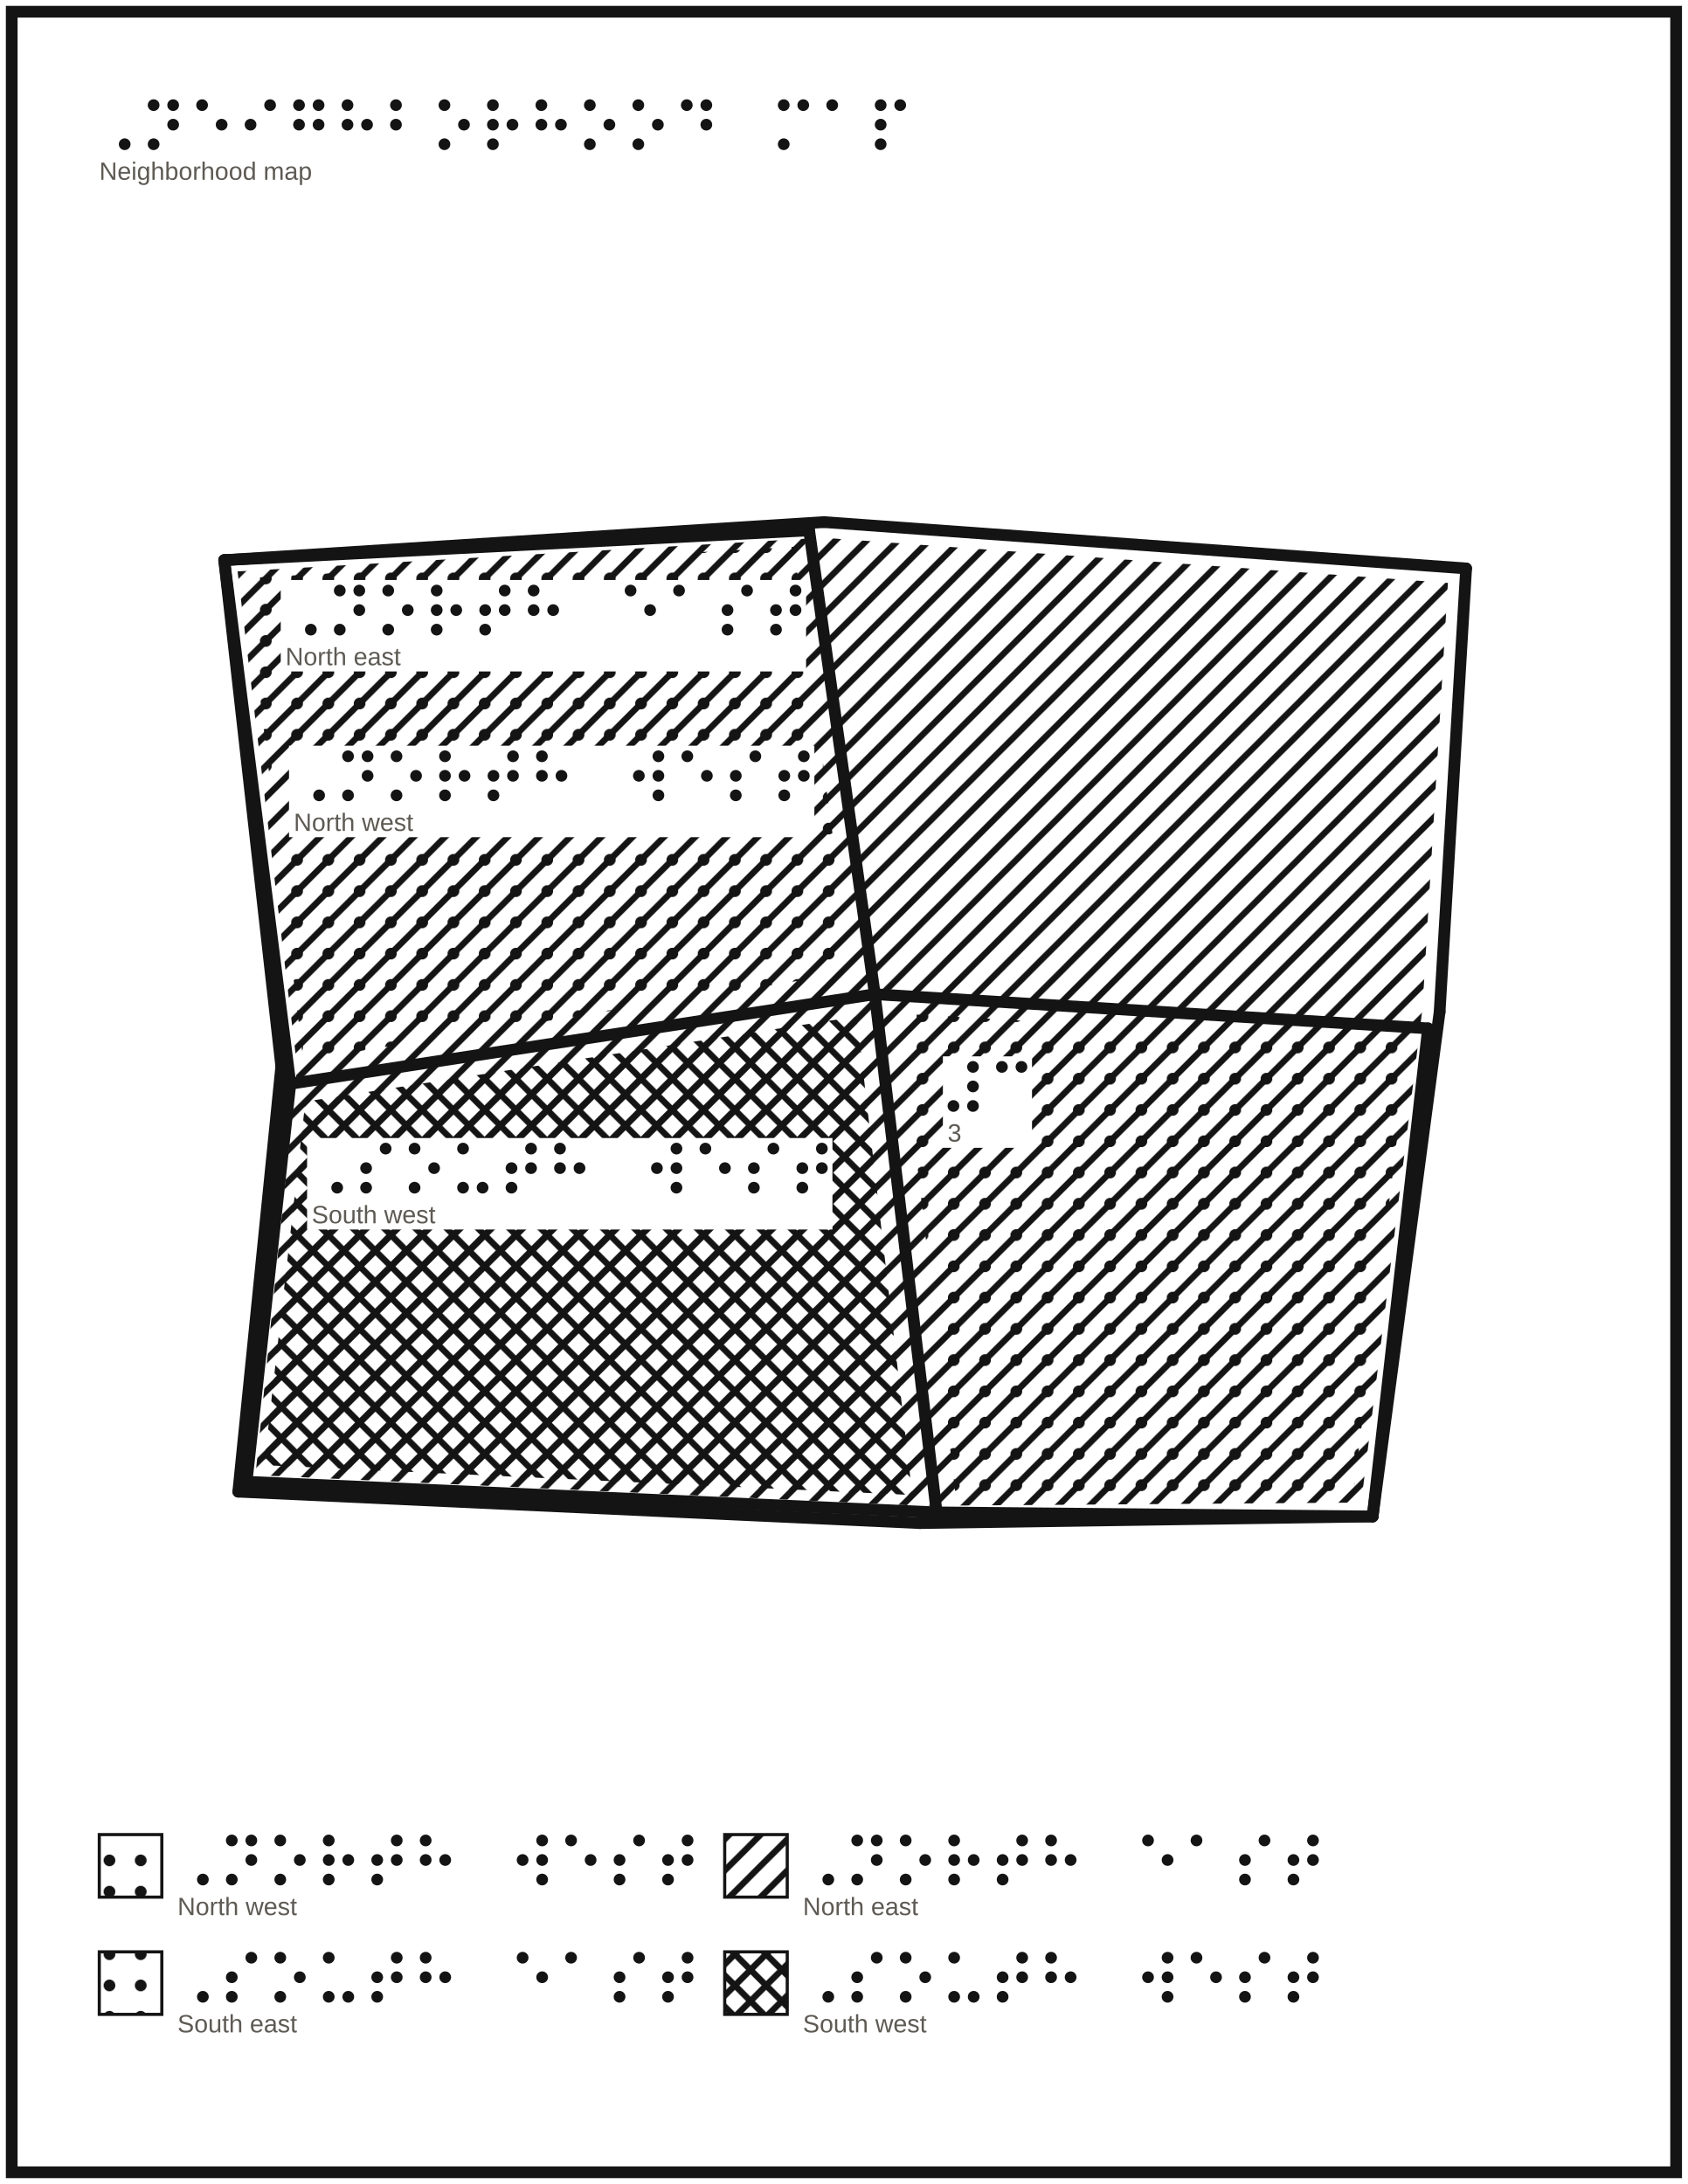
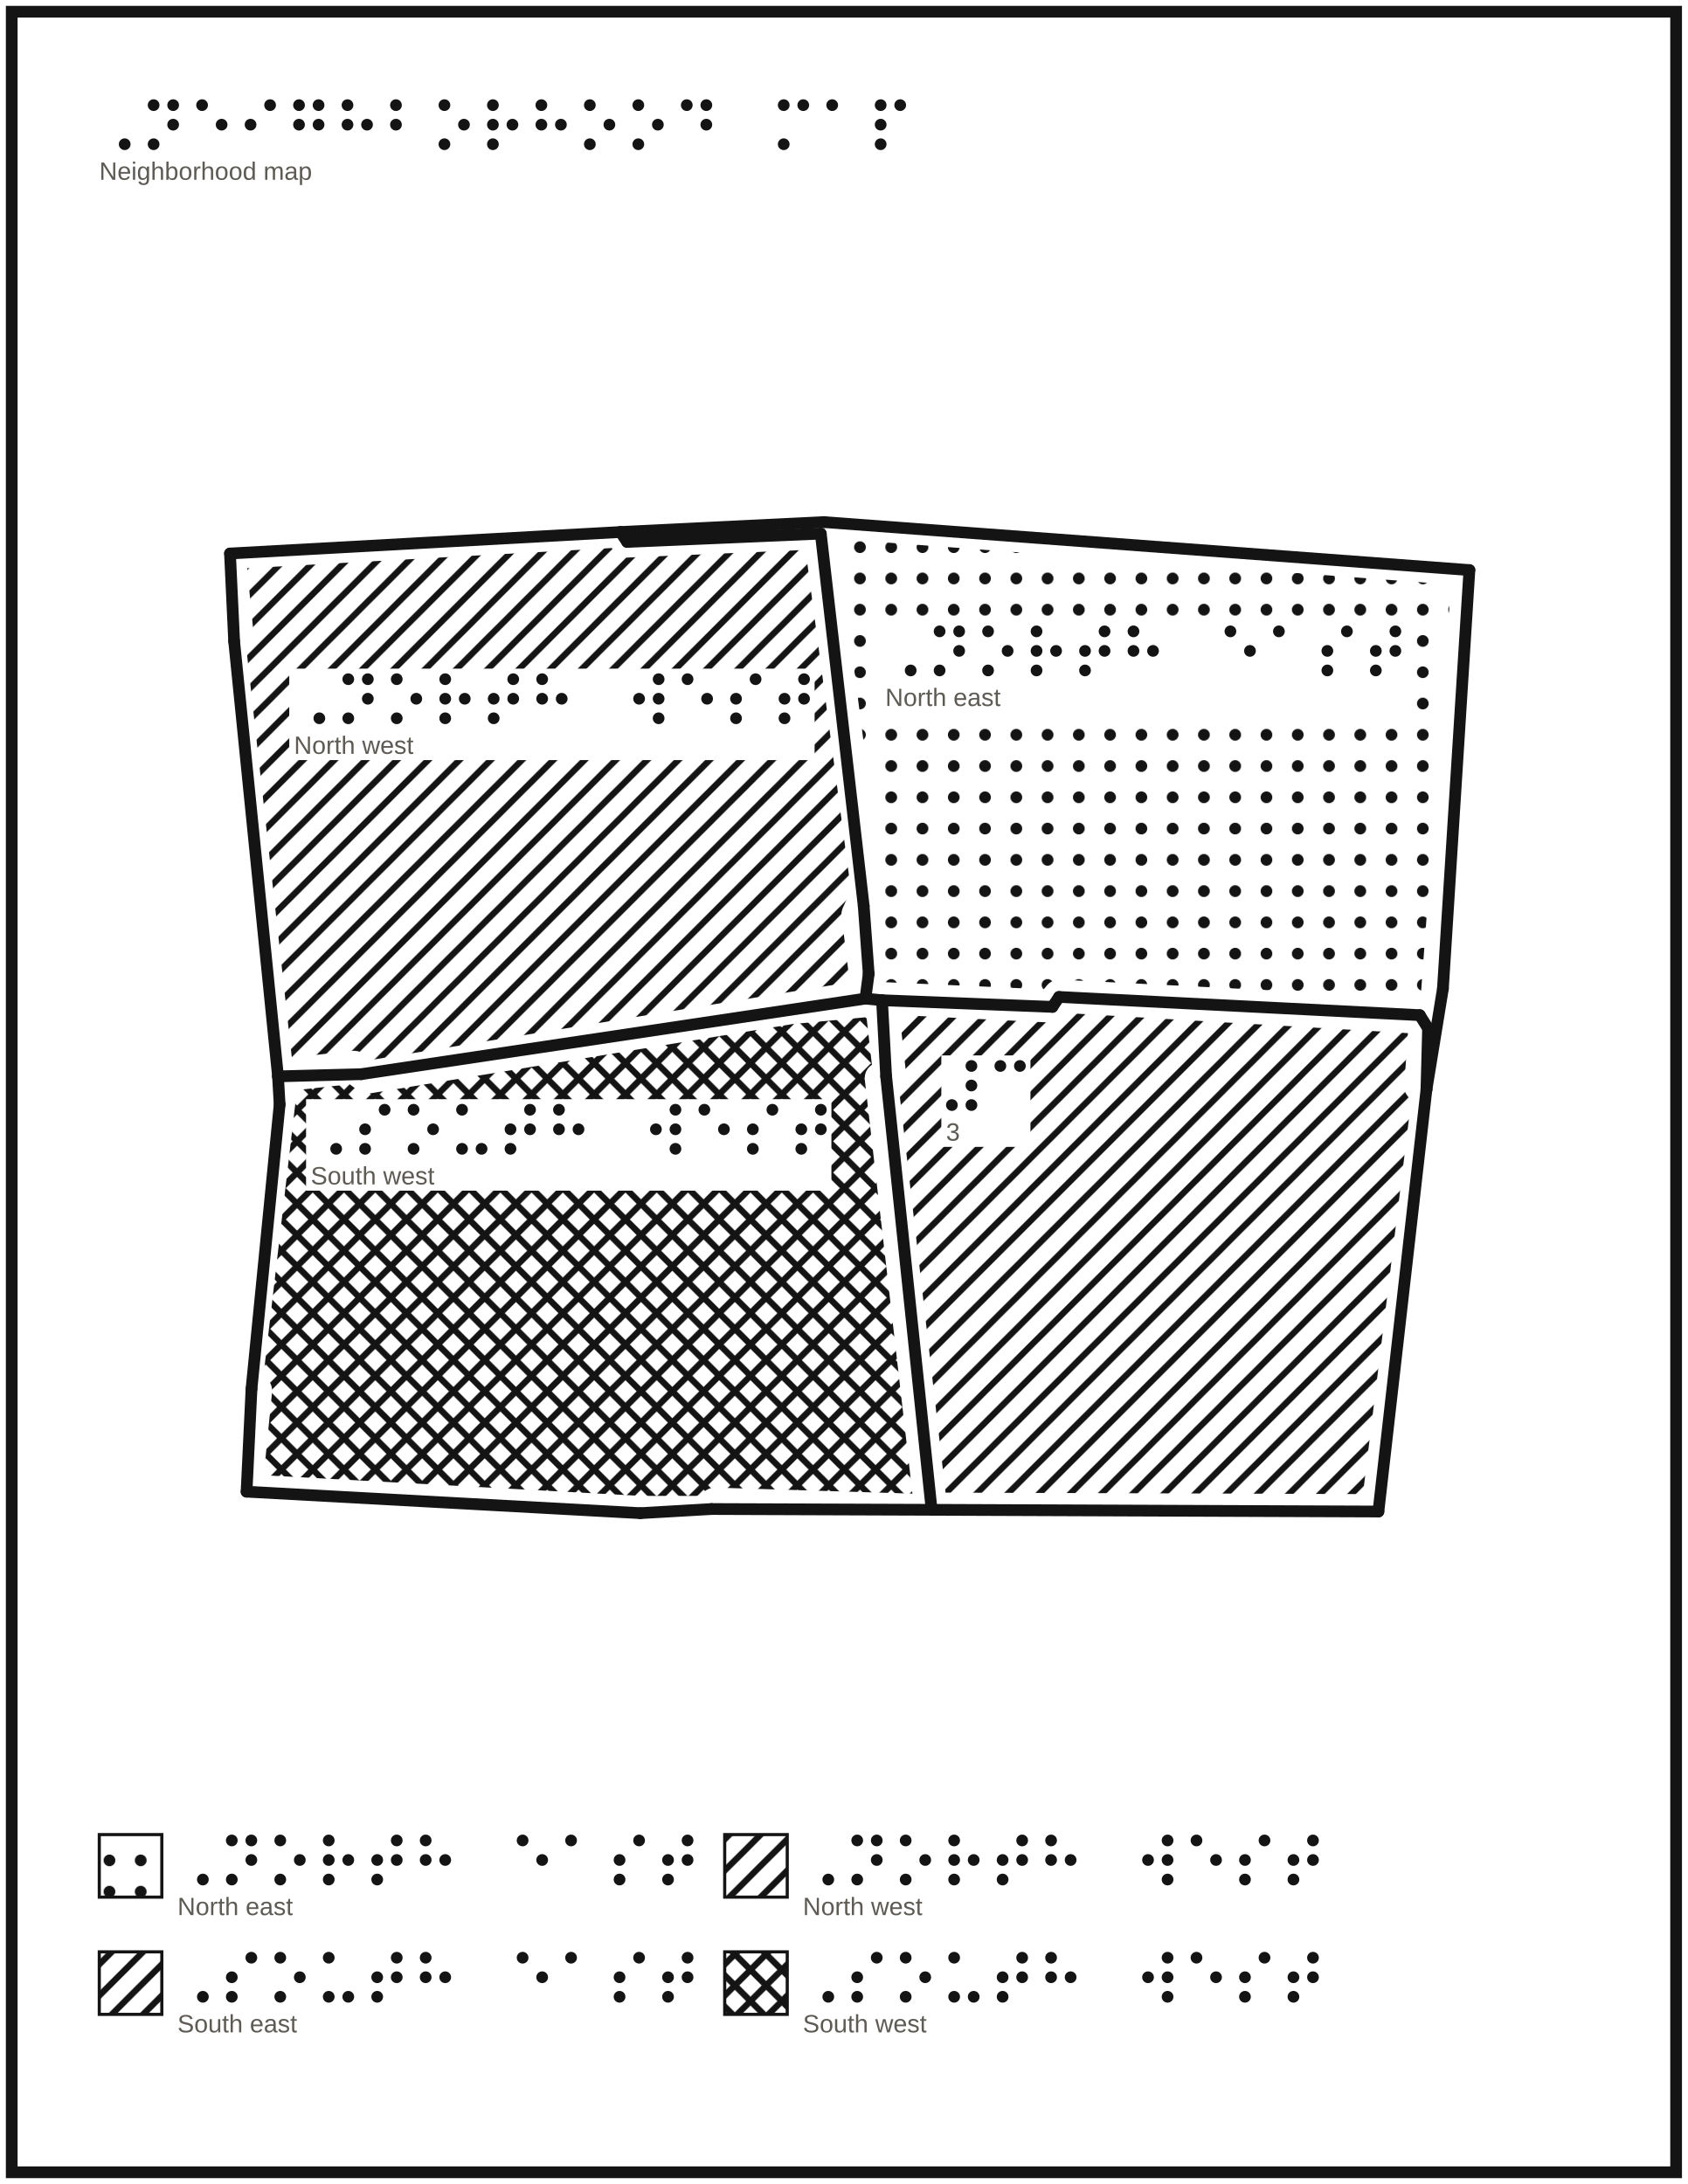
<svg xmlns="http://www.w3.org/2000/svg" aria-label="Tactile graphic: Neighborhood map" baseProfile="full" height="279.4mm" role="img" version="1.1" viewBox="0 0 215.9 279.4" width="215.9mm">
  <defs>
    <pattern height="4" id="dots" patternUnits="userSpaceOnUse" width="4">
      <circle cx="2" cy="2" fill="#141414" r="0.75" />
    </pattern>
    <pattern height="4" id="diagonal" patternUnits="userSpaceOnUse" width="4">
      <line stroke="#141414" stroke-width="0.8" x1="0" x2="4" y1="4" y2="0" />
      <line stroke="#141414" stroke-width="0.8" x1="-1" x2="1" y1="1" y2="-1" />
      <line stroke="#141414" stroke-width="0.8" x1="3" x2="5" y1="5" y2="3" />
    </pattern>
    <pattern height="4" id="crosshatch" patternUnits="userSpaceOnUse" width="4">
      <line stroke="#141414" stroke-width="0.8" x1="0" x2="4" y1="4" y2="0" />
      <line stroke="#141414" stroke-width="0.8" x1="-1" x2="1" y1="1" y2="-1" />
      <line stroke="#141414" stroke-width="0.8" x1="3" x2="5" y1="5" y2="3" />
      <line stroke="#141414" stroke-width="0.8" x1="0" x2="4" y1="0" y2="4" />
      <line stroke="#141414" stroke-width="0.8" x1="-1" x2="1" y1="3" y2="5" />
      <line stroke="#141414" stroke-width="0.8" x1="3" x2="5" y1="-1" y2="1" />
    </pattern>
    <pattern height="5" id="horizontal" patternUnits="userSpaceOnUse" width="5">
      <line stroke="#141414" stroke-width="0.8" x1="0" x2="5" y1="2.5" y2="2.5" />
    </pattern>
  </defs>
  <rect fill="#ffffff" height="279.4" width="215.9" x="0" y="0" />
  <rect fill="none" height="276.4" stroke="#141414" stroke-width="1.5" width="212.9" x="1.5" y="1.5" />
-   <polygon fill="url(#dots)" points="101.55,69.95 31.45,73.96 38.78,135.61 108.88,124.39 101.55,69.95" stroke="none" />
+   <polygon fill="url(#dots)" points="107.09,68.94 113.1,115.21 113.12,115.4 113.12,115.59 113.1,115.78 113.06,115.97 113.0,116.15 112.93,116.32 112.84,116.49 112.74,116.65 112.62,116.8 112.49,116.93 112.34,117.05 112.19,117.16 112.04,117.24 113.1,124.27 113.12,124.47 113.12,124.66 113.1,124.85 112.99,125.64 133.51,126.56 133.93,126.05 134.07,125.9 134.23,125.76 134.4,125.64 134.58,125.54 134.76,125.46 134.96,125.4 135.16,125.35 135.37,125.33 135.57,125.33 181.5,127.65 181.69,127.67 181.72,127.68 185.61,74.78 107.09,68.94" stroke="none" />
  <g id="r1">
-     <polygon fill="none" points="103.29,67.85 29.21,72.08 37.04,137.91 111.12,126.06" stroke="none" />
-   </g>
-   <polygon fill="url(#diagonal)" points="30.39,73.1 37.97,136.19 37.98,136.41 37.97,136.63 32.68,188.71 117.73,192.64 174.12,192.22 181.95,129.05 185.21,74.57 105.19,68.79 30.39,73.1" stroke="none" />
+     <polygon fill="none" points="79.38,68.06 80.22,69.12 104.99,68.27 111.12,115.47 109.85,116.11 111.12,124.57 110.7,127.54 134.41,128.6 135.47,127.33 181.4,129.65 182.67,131.56 181.82,138.97 182.88,139.18 187.75,72.93 105.2,66.79" stroke="none" />
+   </g>
+   <polygon fill="url(#diagonal)" points="31.55,83.3 37.33,135.29 45.08,134.44 45.27,134.43 45.46,134.44 45.65,134.46 45.83,134.5 46.01,134.56 46.18,134.63 46.35,134.73 46.5,134.83 47.51,135.59 108.69,125.66 107.65,117.19 107.64,117.01 107.64,116.82 107.66,116.64 107.7,116.46 107.75,116.28 107.82,116.11 108.85,113.89 103.04,70.35 80.31,71.33 80.1,71.33 79.9,71.3 79.7,71.26 79.51,71.2 79.32,71.12 79.14,71.01 78.98,70.9 78.82,70.76 78.68,70.61 78.27,70.11 31.61,72.69 32.47,81.41 32.48,81.6 32.47,81.79 32.45,81.98 32.4,82.16 32.34,82.34 32.26,82.51 32.17,82.68 32.06,82.83 31.94,82.98 31.81,83.11 31.66,83.23 31.55,83.3" stroke="none" />
  <g id="r2">
-     <polygon fill="none" points="28.15,71.23 35.98,136.43 30.48,190.61 117.69,194.64 175.89,194.21 183.94,129.23 187.32,72.72 105.2,66.79" stroke="none" />
-   </g>
-   <polygon fill="url(#dots)" points="115.08,129.67 122.22,191.16 173.07,191.36 180.21,133.43 115.08,129.67" stroke="none" />
+     <polygon fill="none" points="104.78,68.27 80.22,69.33 79.16,68.06 29.42,70.81 30.48,81.61 29.42,82.24 35.56,137.49 45.3,136.43 46.99,137.7 110.91,127.33 109.64,116.95 110.91,114.2" stroke="none" />
+   </g>
+   <polygon fill="url(#diagonal)" points="114.95,138.96 120.95,190.95 174.34,191.14 180.53,140.65 180.42,140.58 180.27,140.45 180.12,140.31 180.0,140.15 179.89,139.98 179.79,139.81 179.72,139.62 179.66,139.42 179.63,139.23 179.61,139.03 179.62,138.83 180.1,132.17 136.36,129.6 135.95,130.09 135.81,130.24 135.65,130.38 135.48,130.5 135.31,130.6 135.12,130.68 134.92,130.74 134.72,130.79 134.52,130.81 134.31,130.81 115.07,129.86 115.87,137.05 115.88,137.24 115.87,137.43 115.85,137.62 115.81,137.8 115.75,137.98 115.67,138.15 115.58,138.32 115.47,138.48 115.35,138.62 115.22,138.76 115.07,138.88 114.95,138.96" stroke="none" />
  <g id="r3">
-     <polygon fill="none" points="112.82,127.54 120.44,193.15 174.84,193.37 182.46,131.56" stroke="none" />
-   </g>
-   <polygon fill="url(#crosshatch)" points="109.59,130.04 39.06,140.92 33.77,187.44 116.7,191.26 109.59,130.04" stroke="none" />
+     <polygon fill="none" points="112.82,127.75 113.88,137.27 112.82,137.91 119.17,192.94 176.11,193.15 182.67,139.6 181.61,138.97 182.24,130.29 135.47,127.54 134.41,128.81" stroke="none" />
+   </g>
+   <polygon fill="url(#crosshatch)" points="110.84,130.13 101.43,131.0 47.31,139.88 47.11,139.91 46.91,139.91 46.71,139.89 46.51,139.85 46.32,139.79 46.13,139.72 45.96,139.62 45.79,139.51 44.73,138.71 37.67,139.48 37.77,140.96 37.77,141.13 37.76,141.31 33.69,176.11 33.7,176.12 33.87,176.22 34.04,176.33 34.19,176.46 34.33,176.61 34.45,176.77 34.56,176.94 34.65,177.12 34.72,177.31 34.77,177.51 34.8,177.71 34.81,177.91 34.8,178.11 33.74,188.73 81.96,191.37 89.55,191.37 90.03,190.9 90.18,190.76 90.34,190.64 90.52,190.54 90.7,190.45 90.9,190.39 91.09,190.34 91.3,190.32 91.5,190.31 116.71,191.08 110.62,138.14 110.61,137.95 110.62,137.76 110.64,137.57 110.68,137.39 110.74,137.21 110.81,137.03 110.9,136.87 111.01,136.71 111.13,136.56 111.27,136.43 111.41,136.31 111.53,136.23 110.84,130.13" stroke="none" />
  <g id="r4">
-     <polygon fill="none" points="111.34,127.75 37.25,139.18 31.54,189.34 118.96,193.37" stroke="none" />
+     <polygon fill="none" points="112.61,127.96 101.18,129.02 46.99,137.91 45.3,136.64 35.56,137.7 35.77,141.08 31.54,177.28 32.81,177.91 31.54,190.61 81.91,193.37 90.38,193.37 91.44,192.31 118.96,193.15 112.61,137.91 113.66,137.27" stroke="none" />
  </g>
  <g fill="none" id="boundaries" stroke="#141414" stroke-linecap="round" stroke-linejoin="round" stroke-width="1.5">
-     <line x1="28.68" x2="35.98" y1="71.66" y2="136.43" />
-     <line x1="35.98" x2="30.48" y1="136.43" y2="190.83" />
-     <line x1="30.48" x2="117.69" y1="190.83" y2="194.85" />
-     <line x1="117.69" x2="175.58" y1="194.85" y2="194.0" />
-     <line x1="175.58" x2="184.15" y1="194.0" y2="129.44" />
-     <line x1="184.15" x2="187.54" y1="129.44" y2="72.72" />
-     <line x1="187.54" x2="105.41" y1="72.72" y2="66.79" />
-     <line x1="105.41" x2="28.68" y1="66.79" y2="71.66" />
-     <line x1="103.5" x2="28.68" y1="67.85" y2="71.66" />
-     <line x1="28.68" x2="37.14" y1="71.66" y2="138.65" />
-     <line x1="37.14" x2="111.9" y1="138.65" y2="127.19" />
-     <line x1="111.9" x2="103.5" y1="127.19" y2="67.85" />
-     <line x1="111.9" x2="182.67" y1="127.19" y2="131.56" />
-     <line x1="182.67" x2="175.58" y1="131.56" y2="194.0" />
-     <line x1="175.58" x2="119.81" y1="194.0" y2="193.48" />
-     <line x1="119.81" x2="111.9" y1="193.48" y2="127.19" />
-     <line x1="37.14" x2="31.54" y1="138.65" y2="189.56" />
-     <line x1="31.54" x2="119.81" y1="189.56" y2="193.48" />
+     <line x1="110.7" x2="111.12" y1="127.75" y2="124.57" />
+     <line x1="111.12" x2="110.48" y1="124.57" y2="115.89" />
+     <line x1="110.48" x2="104.99" y1="115.89" y2="68.27" />
+     <line x1="104.99" x2="80.22" y1="68.27" y2="69.33" />
+     <line x1="80.22" x2="79.38" y1="69.33" y2="68.06" />
+     <line x1="110.7" x2="112.82" y1="127.75" y2="127.96" />
+     <line x1="110.7" x2="46.21" y1="127.75" y2="137.42" />
+     <line x1="46.21" x2="35.56" y1="137.42" y2="137.7" />
+     <line x1="35.56" x2="35.77" y1="137.7" y2="141.3" />
+     <line x1="35.77" x2="32.17" y1="141.3" y2="177.7" />
+     <line x1="32.17" x2="31.54" y1="177.7" y2="190.83" />
+     <line x1="31.54" x2="81.91" y1="190.83" y2="193.58" />
+     <line x1="81.91" x2="91.02" y1="193.58" y2="193.05" />
+     <line x1="91.02" x2="119.17" y1="193.05" y2="193.15" />
+     <line x1="35.56" x2="29.95" y1="137.7" y2="82.03" />
+     <line x1="29.95" x2="29.42" y1="82.03" y2="70.81" />
+     <line x1="29.42" x2="79.38" y1="70.81" y2="68.06" />
+     <line x1="182.46" x2="182.67" y1="139.43" y2="131.56" />
+     <line x1="182.67" x2="181.61" y1="131.56" y2="129.87" />
+     <line x1="181.61" x2="135.47" y1="129.87" y2="127.54" />
+     <line x1="135.47" x2="134.62" y1="127.54" y2="128.81" />
+     <line x1="134.62" x2="112.82" y1="128.81" y2="127.96" />
+     <line x1="182.46" x2="184.57" y1="139.43" y2="126.48" />
+     <line x1="184.57" x2="187.96" y1="126.48" y2="72.93" />
+     <line x1="187.96" x2="105.41" y1="72.93" y2="66.79" />
+     <line x1="105.41" x2="79.38" y1="66.79" y2="68.06" />
+     <line x1="182.46" x2="176.32" y1="139.43" y2="193.37" />
+     <line x1="176.32" x2="119.17" y1="193.37" y2="193.15" />
+     <line x1="112.82" x2="113.35" y1="127.96" y2="137.7" />
+     <line x1="113.35" x2="119.17" y1="137.7" y2="193.15" />
  </g>
  <circle cx="15.95" cy="18.45" fill="#141414" r="0.75" />
  <circle cx="19.65" cy="13.45" fill="#141414" r="0.75" />
  <circle cx="19.65" cy="18.45" fill="#141414" r="0.75" />
  <circle cx="22.15" cy="13.45" fill="#141414" r="0.75" />
  <circle cx="22.15" cy="15.95" fill="#141414" r="0.75" />
  <circle cx="25.85" cy="13.45" fill="#141414" r="0.75" />
  <circle cx="28.35" cy="15.95" fill="#141414" r="0.75" />
  <circle cx="32.05" cy="15.95" fill="#141414" r="0.75" />
  <circle cx="34.55" cy="13.45" fill="#141414" r="0.75" />
  <circle cx="38.25" cy="13.45" fill="#141414" r="0.75" />
  <circle cx="38.25" cy="15.95" fill="#141414" r="0.75" />
  <circle cx="40.75" cy="13.45" fill="#141414" r="0.75" />
  <circle cx="40.75" cy="15.95" fill="#141414" r="0.75" />
  <circle cx="44.45" cy="13.45" fill="#141414" r="0.75" />
  <circle cx="44.45" cy="15.95" fill="#141414" r="0.75" />
  <circle cx="46.95" cy="15.95" fill="#141414" r="0.75" />
  <circle cx="50.65" cy="13.45" fill="#141414" r="0.75" />
  <circle cx="50.65" cy="15.95" fill="#141414" r="0.75" />
  <circle cx="56.85" cy="13.45" fill="#141414" r="0.75" />
  <circle cx="56.85" cy="18.45" fill="#141414" r="0.75" />
  <circle cx="59.35" cy="15.95" fill="#141414" r="0.75" />
  <circle cx="63.05" cy="13.45" fill="#141414" r="0.75" />
  <circle cx="63.05" cy="15.95" fill="#141414" r="0.75" />
  <circle cx="63.05" cy="18.45" fill="#141414" r="0.75" />
  <circle cx="65.55" cy="15.95" fill="#141414" r="0.75" />
  <circle cx="69.25" cy="13.45" fill="#141414" r="0.75" />
  <circle cx="69.25" cy="15.95" fill="#141414" r="0.75" />
  <circle cx="71.75" cy="15.95" fill="#141414" r="0.75" />
  <circle cx="75.45" cy="13.45" fill="#141414" r="0.75" />
  <circle cx="75.45" cy="18.45" fill="#141414" r="0.75" />
  <circle cx="77.95" cy="15.95" fill="#141414" r="0.75" />
  <circle cx="81.65" cy="13.45" fill="#141414" r="0.75" />
  <circle cx="81.65" cy="18.45" fill="#141414" r="0.75" />
  <circle cx="84.15" cy="15.95" fill="#141414" r="0.75" />
  <circle cx="87.85" cy="13.45" fill="#141414" r="0.75" />
  <circle cx="90.35" cy="13.45" fill="#141414" r="0.75" />
  <circle cx="90.35" cy="15.95" fill="#141414" r="0.75" />
  <circle cx="100.25" cy="13.45" fill="#141414" r="0.75" />
  <circle cx="100.25" cy="18.45" fill="#141414" r="0.75" />
  <circle cx="102.75" cy="13.45" fill="#141414" r="0.75" />
  <circle cx="106.45" cy="13.45" fill="#141414" r="0.75" />
  <circle cx="112.65" cy="13.45" fill="#141414" r="0.75" />
  <circle cx="112.65" cy="15.95" fill="#141414" r="0.75" />
  <circle cx="112.65" cy="18.45" fill="#141414" r="0.75" />
  <circle cx="115.15" cy="13.45" fill="#141414" r="0.75" />
  <text class="print-label" fill="#5e5a54" font-family="Arial, sans-serif" font-size="3.2px" x="12.7" y="23.0">Neighborhood map</text>
-   <rect fill="#ffffff" height="11.7" width="67.2" x="36.97" y="95.4" />
-   <circle cx="40.82" cy="101.75" fill="#141414" r="0.75" />
-   <circle cx="44.52" cy="96.75" fill="#141414" r="0.75" />
-   <circle cx="44.52" cy="101.75" fill="#141414" r="0.75" />
-   <circle cx="47.02" cy="96.75" fill="#141414" r="0.75" />
-   <circle cx="47.02" cy="99.25" fill="#141414" r="0.75" />
-   <circle cx="50.72" cy="96.75" fill="#141414" r="0.75" />
-   <circle cx="50.72" cy="101.75" fill="#141414" r="0.75" />
-   <circle cx="53.22" cy="99.25" fill="#141414" r="0.75" />
-   <circle cx="56.92" cy="96.75" fill="#141414" r="0.75" />
-   <circle cx="56.92" cy="99.25" fill="#141414" r="0.75" />
-   <circle cx="56.92" cy="101.75" fill="#141414" r="0.75" />
-   <circle cx="59.42" cy="99.25" fill="#141414" r="0.75" />
-   <circle cx="63.12" cy="99.25" fill="#141414" r="0.75" />
-   <circle cx="63.12" cy="101.75" fill="#141414" r="0.75" />
-   <circle cx="65.62" cy="96.75" fill="#141414" r="0.75" />
-   <circle cx="65.62" cy="99.25" fill="#141414" r="0.75" />
-   <circle cx="69.32" cy="96.75" fill="#141414" r="0.75" />
-   <circle cx="69.32" cy="99.25" fill="#141414" r="0.75" />
-   <circle cx="71.82" cy="99.25" fill="#141414" r="0.75" />
-   <circle cx="81.72" cy="99.25" fill="#141414" r="0.75" />
-   <circle cx="84.22" cy="96.75" fill="#141414" r="0.75" />
-   <circle cx="84.22" cy="99.25" fill="#141414" r="0.75" />
-   <circle cx="84.22" cy="101.75" fill="#141414" r="0.75" />
-   <circle cx="87.92" cy="96.75" fill="#141414" r="0.75" />
-   <circle cx="90.42" cy="99.25" fill="#141414" r="0.75" />
-   <circle cx="94.12" cy="99.25" fill="#141414" r="0.75" />
-   <circle cx="94.12" cy="101.75" fill="#141414" r="0.75" />
-   <circle cx="96.62" cy="96.75" fill="#141414" r="0.75" />
-   <circle cx="100.32" cy="99.25" fill="#141414" r="0.75" />
-   <circle cx="100.32" cy="101.75" fill="#141414" r="0.75" />
-   <circle cx="102.82" cy="96.75" fill="#141414" r="0.75" />
-   <circle cx="102.82" cy="99.25" fill="#141414" r="0.75" />
-   <text class="print-label" fill="#5e5a54" font-family="Arial, sans-serif" font-size="3.2px" x="37.57" y="106.3">North west</text>
-   <rect fill="#ffffff" height="11.7" width="67.2" x="35.91" y="74.2" />
-   <circle cx="39.76" cy="80.55" fill="#141414" r="0.75" />
-   <circle cx="43.46" cy="75.55" fill="#141414" r="0.75" />
-   <circle cx="43.46" cy="80.55" fill="#141414" r="0.75" />
-   <circle cx="45.96" cy="75.55" fill="#141414" r="0.75" />
-   <circle cx="45.96" cy="78.05" fill="#141414" r="0.75" />
-   <circle cx="49.66" cy="75.55" fill="#141414" r="0.75" />
-   <circle cx="49.66" cy="80.55" fill="#141414" r="0.75" />
-   <circle cx="52.16" cy="78.05" fill="#141414" r="0.75" />
-   <circle cx="55.86" cy="75.55" fill="#141414" r="0.75" />
-   <circle cx="55.86" cy="78.05" fill="#141414" r="0.75" />
-   <circle cx="55.86" cy="80.55" fill="#141414" r="0.75" />
-   <circle cx="58.36" cy="78.05" fill="#141414" r="0.75" />
-   <circle cx="62.06" cy="78.05" fill="#141414" r="0.75" />
-   <circle cx="62.06" cy="80.55" fill="#141414" r="0.75" />
-   <circle cx="64.56" cy="75.55" fill="#141414" r="0.75" />
-   <circle cx="64.56" cy="78.05" fill="#141414" r="0.75" />
-   <circle cx="68.26" cy="75.55" fill="#141414" r="0.75" />
-   <circle cx="68.26" cy="78.05" fill="#141414" r="0.75" />
-   <circle cx="70.76" cy="78.05" fill="#141414" r="0.75" />
-   <circle cx="80.66" cy="75.55" fill="#141414" r="0.75" />
-   <circle cx="83.16" cy="78.05" fill="#141414" r="0.75" />
-   <circle cx="86.86" cy="75.55" fill="#141414" r="0.75" />
-   <circle cx="93.06" cy="78.05" fill="#141414" r="0.75" />
-   <circle cx="93.06" cy="80.55" fill="#141414" r="0.75" />
-   <circle cx="95.56" cy="75.55" fill="#141414" r="0.75" />
-   <circle cx="99.26" cy="78.05" fill="#141414" r="0.75" />
-   <circle cx="99.26" cy="80.55" fill="#141414" r="0.75" />
-   <circle cx="101.76" cy="75.55" fill="#141414" r="0.75" />
-   <circle cx="101.76" cy="78.05" fill="#141414" r="0.75" />
-   <text class="print-label" fill="#5e5a54" font-family="Arial, sans-serif" font-size="3.2px" x="36.51" y="85.1">North east</text>
-   <rect fill="#ffffff" height="11.7" width="11.4" x="120.61" y="135.14" />
-   <circle cx="121.96" cy="141.49" fill="#141414" r="0.75" />
-   <circle cx="124.46" cy="136.49" fill="#141414" r="0.75" />
-   <circle cx="124.46" cy="138.99" fill="#141414" r="0.75" />
-   <circle cx="124.46" cy="141.49" fill="#141414" r="0.75" />
-   <circle cx="128.16" cy="136.49" fill="#141414" r="0.75" />
-   <circle cx="130.66" cy="136.49" fill="#141414" r="0.75" />
-   <text class="print-label" fill="#5e5a54" font-family="Arial, sans-serif" font-size="3.2px" x="121.21" y="146.04">3</text>
-   <rect fill="#ffffff" height="11.7" width="67.2" x="39.28" y="145.59" />
-   <circle cx="43.13" cy="151.94" fill="#141414" r="0.75" />
-   <circle cx="46.83" cy="149.44" fill="#141414" r="0.75" />
-   <circle cx="46.83" cy="151.94" fill="#141414" r="0.75" />
-   <circle cx="49.33" cy="146.94" fill="#141414" r="0.75" />
-   <circle cx="53.03" cy="146.94" fill="#141414" r="0.75" />
-   <circle cx="53.03" cy="151.94" fill="#141414" r="0.75" />
-   <circle cx="55.53" cy="149.44" fill="#141414" r="0.75" />
-   <circle cx="59.23" cy="146.94" fill="#141414" r="0.75" />
-   <circle cx="59.23" cy="151.94" fill="#141414" r="0.75" />
-   <circle cx="61.73" cy="151.94" fill="#141414" r="0.75" />
-   <circle cx="65.43" cy="149.44" fill="#141414" r="0.75" />
-   <circle cx="65.43" cy="151.94" fill="#141414" r="0.75" />
-   <circle cx="67.93" cy="146.94" fill="#141414" r="0.75" />
-   <circle cx="67.93" cy="149.44" fill="#141414" r="0.75" />
-   <circle cx="71.63" cy="146.94" fill="#141414" r="0.75" />
-   <circle cx="71.63" cy="149.44" fill="#141414" r="0.75" />
-   <circle cx="74.13" cy="149.44" fill="#141414" r="0.75" />
-   <circle cx="84.03" cy="149.44" fill="#141414" r="0.75" />
-   <circle cx="86.53" cy="146.94" fill="#141414" r="0.75" />
-   <circle cx="86.53" cy="149.44" fill="#141414" r="0.75" />
-   <circle cx="86.53" cy="151.94" fill="#141414" r="0.75" />
-   <circle cx="90.23" cy="146.94" fill="#141414" r="0.75" />
-   <circle cx="92.73" cy="149.44" fill="#141414" r="0.75" />
-   <circle cx="96.43" cy="149.44" fill="#141414" r="0.75" />
-   <circle cx="96.43" cy="151.94" fill="#141414" r="0.75" />
-   <circle cx="98.93" cy="146.94" fill="#141414" r="0.75" />
-   <circle cx="102.63" cy="149.44" fill="#141414" r="0.75" />
-   <circle cx="102.63" cy="151.94" fill="#141414" r="0.75" />
-   <circle cx="105.13" cy="146.94" fill="#141414" r="0.75" />
-   <circle cx="105.13" cy="149.44" fill="#141414" r="0.75" />
-   <text class="print-label" fill="#5e5a54" font-family="Arial, sans-serif" font-size="3.2px" x="39.88" y="156.49">South west</text>
+   <rect fill="#ffffff" height="11.7" width="67.2" x="112.64" y="79.42" />
+   <circle cx="116.49" cy="85.77" fill="#141414" r="0.75" />
+   <circle cx="120.19" cy="80.77" fill="#141414" r="0.75" />
+   <circle cx="120.19" cy="85.77" fill="#141414" r="0.75" />
+   <circle cx="122.69" cy="80.77" fill="#141414" r="0.75" />
+   <circle cx="122.69" cy="83.27" fill="#141414" r="0.75" />
+   <circle cx="126.39" cy="80.77" fill="#141414" r="0.75" />
+   <circle cx="126.39" cy="85.77" fill="#141414" r="0.75" />
+   <circle cx="128.89" cy="83.27" fill="#141414" r="0.75" />
+   <circle cx="132.59" cy="80.77" fill="#141414" r="0.75" />
+   <circle cx="132.59" cy="83.27" fill="#141414" r="0.75" />
+   <circle cx="132.59" cy="85.77" fill="#141414" r="0.75" />
+   <circle cx="135.09" cy="83.27" fill="#141414" r="0.75" />
+   <circle cx="138.79" cy="83.27" fill="#141414" r="0.75" />
+   <circle cx="138.79" cy="85.77" fill="#141414" r="0.75" />
+   <circle cx="141.29" cy="80.77" fill="#141414" r="0.75" />
+   <circle cx="141.29" cy="83.27" fill="#141414" r="0.75" />
+   <circle cx="144.99" cy="80.77" fill="#141414" r="0.75" />
+   <circle cx="144.99" cy="83.27" fill="#141414" r="0.75" />
+   <circle cx="147.49" cy="83.27" fill="#141414" r="0.75" />
+   <circle cx="157.39" cy="80.77" fill="#141414" r="0.75" />
+   <circle cx="159.89" cy="83.27" fill="#141414" r="0.75" />
+   <circle cx="163.59" cy="80.77" fill="#141414" r="0.75" />
+   <circle cx="169.79" cy="83.27" fill="#141414" r="0.75" />
+   <circle cx="169.79" cy="85.77" fill="#141414" r="0.75" />
+   <circle cx="172.29" cy="80.77" fill="#141414" r="0.75" />
+   <circle cx="175.99" cy="83.27" fill="#141414" r="0.75" />
+   <circle cx="175.99" cy="85.77" fill="#141414" r="0.75" />
+   <circle cx="178.49" cy="80.77" fill="#141414" r="0.75" />
+   <circle cx="178.49" cy="83.27" fill="#141414" r="0.75" />
+   <text class="print-label" fill="#5e5a54" font-family="Arial, sans-serif" font-size="3.2px" x="113.24" y="90.32">North east</text>
+   <rect fill="#ffffff" height="11.7" width="67.2" x="37.0" y="85.54" />
+   <circle cx="40.85" cy="91.89" fill="#141414" r="0.75" />
+   <circle cx="44.55" cy="86.89" fill="#141414" r="0.75" />
+   <circle cx="44.55" cy="91.89" fill="#141414" r="0.75" />
+   <circle cx="47.05" cy="86.89" fill="#141414" r="0.75" />
+   <circle cx="47.05" cy="89.39" fill="#141414" r="0.75" />
+   <circle cx="50.75" cy="86.89" fill="#141414" r="0.75" />
+   <circle cx="50.75" cy="91.89" fill="#141414" r="0.75" />
+   <circle cx="53.25" cy="89.39" fill="#141414" r="0.75" />
+   <circle cx="56.95" cy="86.89" fill="#141414" r="0.75" />
+   <circle cx="56.95" cy="89.39" fill="#141414" r="0.75" />
+   <circle cx="56.95" cy="91.89" fill="#141414" r="0.75" />
+   <circle cx="59.45" cy="89.39" fill="#141414" r="0.75" />
+   <circle cx="63.15" cy="89.39" fill="#141414" r="0.75" />
+   <circle cx="63.15" cy="91.89" fill="#141414" r="0.75" />
+   <circle cx="65.65" cy="86.89" fill="#141414" r="0.75" />
+   <circle cx="65.65" cy="89.39" fill="#141414" r="0.75" />
+   <circle cx="69.35" cy="86.89" fill="#141414" r="0.75" />
+   <circle cx="69.35" cy="89.39" fill="#141414" r="0.75" />
+   <circle cx="71.85" cy="89.39" fill="#141414" r="0.75" />
+   <circle cx="81.75" cy="89.39" fill="#141414" r="0.75" />
+   <circle cx="84.25" cy="86.89" fill="#141414" r="0.75" />
+   <circle cx="84.25" cy="89.39" fill="#141414" r="0.75" />
+   <circle cx="84.25" cy="91.89" fill="#141414" r="0.75" />
+   <circle cx="87.95" cy="86.89" fill="#141414" r="0.75" />
+   <circle cx="90.45" cy="89.39" fill="#141414" r="0.75" />
+   <circle cx="94.15" cy="89.39" fill="#141414" r="0.75" />
+   <circle cx="94.15" cy="91.89" fill="#141414" r="0.75" />
+   <circle cx="96.65" cy="86.89" fill="#141414" r="0.75" />
+   <circle cx="100.35" cy="89.39" fill="#141414" r="0.75" />
+   <circle cx="100.35" cy="91.89" fill="#141414" r="0.75" />
+   <circle cx="102.85" cy="86.89" fill="#141414" r="0.75" />
+   <circle cx="102.85" cy="89.39" fill="#141414" r="0.75" />
+   <text class="print-label" fill="#5e5a54" font-family="Arial, sans-serif" font-size="3.2px" x="37.6" y="96.44">North west</text>
+   <rect fill="#ffffff" height="11.7" width="11.4" x="120.41" y="135.02" />
+   <circle cx="121.76" cy="141.37" fill="#141414" r="0.75" />
+   <circle cx="124.26" cy="136.37" fill="#141414" r="0.75" />
+   <circle cx="124.26" cy="138.87" fill="#141414" r="0.75" />
+   <circle cx="124.26" cy="141.37" fill="#141414" r="0.75" />
+   <circle cx="127.96" cy="136.37" fill="#141414" r="0.75" />
+   <circle cx="130.46" cy="136.37" fill="#141414" r="0.75" />
+   <text class="print-label" fill="#5e5a54" font-family="Arial, sans-serif" font-size="3.2px" x="121.01" y="145.92">3</text>
+   <rect fill="#ffffff" height="11.7" width="67.2" x="39.15" y="140.62" />
+   <circle cx="43.0" cy="146.97" fill="#141414" r="0.75" />
+   <circle cx="46.7" cy="144.47" fill="#141414" r="0.75" />
+   <circle cx="46.7" cy="146.97" fill="#141414" r="0.75" />
+   <circle cx="49.2" cy="141.97" fill="#141414" r="0.75" />
+   <circle cx="52.9" cy="141.97" fill="#141414" r="0.75" />
+   <circle cx="52.9" cy="146.97" fill="#141414" r="0.75" />
+   <circle cx="55.4" cy="144.47" fill="#141414" r="0.75" />
+   <circle cx="59.1" cy="141.97" fill="#141414" r="0.75" />
+   <circle cx="59.1" cy="146.97" fill="#141414" r="0.75" />
+   <circle cx="61.6" cy="146.97" fill="#141414" r="0.75" />
+   <circle cx="65.3" cy="144.47" fill="#141414" r="0.75" />
+   <circle cx="65.3" cy="146.97" fill="#141414" r="0.75" />
+   <circle cx="67.8" cy="141.97" fill="#141414" r="0.75" />
+   <circle cx="67.8" cy="144.47" fill="#141414" r="0.75" />
+   <circle cx="71.5" cy="141.97" fill="#141414" r="0.75" />
+   <circle cx="71.5" cy="144.47" fill="#141414" r="0.75" />
+   <circle cx="74.0" cy="144.47" fill="#141414" r="0.75" />
+   <circle cx="83.9" cy="144.47" fill="#141414" r="0.75" />
+   <circle cx="86.4" cy="141.97" fill="#141414" r="0.75" />
+   <circle cx="86.4" cy="144.47" fill="#141414" r="0.75" />
+   <circle cx="86.4" cy="146.97" fill="#141414" r="0.75" />
+   <circle cx="90.1" cy="141.97" fill="#141414" r="0.75" />
+   <circle cx="92.6" cy="144.47" fill="#141414" r="0.75" />
+   <circle cx="96.3" cy="144.47" fill="#141414" r="0.75" />
+   <circle cx="96.3" cy="146.97" fill="#141414" r="0.75" />
+   <circle cx="98.8" cy="141.97" fill="#141414" r="0.75" />
+   <circle cx="102.5" cy="144.47" fill="#141414" r="0.75" />
+   <circle cx="102.5" cy="146.97" fill="#141414" r="0.75" />
+   <circle cx="105.0" cy="141.97" fill="#141414" r="0.75" />
+   <circle cx="105.0" cy="144.47" fill="#141414" r="0.75" />
+   <text class="print-label" fill="#5e5a54" font-family="Arial, sans-serif" font-size="3.2px" x="39.75" y="151.52">South west</text>
  <rect fill="url(#dots)" height="8.0" stroke="#141414" stroke-width="0.4" width="8.0" x="12.7" y="234.7" />
  <circle cx="25.95" cy="240.45" fill="#141414" r="0.75" />
  <circle cx="29.65" cy="235.45" fill="#141414" r="0.75" />
  <circle cx="29.65" cy="240.45" fill="#141414" r="0.75" />
  <circle cx="32.15" cy="235.45" fill="#141414" r="0.75" />
  <circle cx="32.15" cy="237.95" fill="#141414" r="0.75" />
  <circle cx="35.85" cy="235.45" fill="#141414" r="0.75" />
  <circle cx="35.85" cy="240.45" fill="#141414" r="0.75" />
  <circle cx="38.35" cy="237.95" fill="#141414" r="0.75" />
  <circle cx="42.05" cy="235.45" fill="#141414" r="0.75" />
  <circle cx="42.05" cy="237.95" fill="#141414" r="0.75" />
  <circle cx="42.05" cy="240.45" fill="#141414" r="0.75" />
  <circle cx="44.55" cy="237.95" fill="#141414" r="0.75" />
  <circle cx="48.25" cy="237.95" fill="#141414" r="0.75" />
  <circle cx="48.25" cy="240.45" fill="#141414" r="0.75" />
  <circle cx="50.75" cy="235.45" fill="#141414" r="0.75" />
  <circle cx="50.75" cy="237.95" fill="#141414" r="0.75" />
  <circle cx="54.45" cy="235.45" fill="#141414" r="0.75" />
  <circle cx="54.45" cy="237.95" fill="#141414" r="0.75" />
  <circle cx="56.95" cy="237.95" fill="#141414" r="0.75" />
-   <circle cx="66.85" cy="237.95" fill="#141414" r="0.75" />
-   <circle cx="69.35" cy="235.45" fill="#141414" r="0.75" />
+   <circle cx="66.85" cy="235.45" fill="#141414" r="0.75" />
  <circle cx="69.35" cy="237.95" fill="#141414" r="0.75" />
-   <circle cx="69.35" cy="240.45" fill="#141414" r="0.75" />
  <circle cx="73.05" cy="235.45" fill="#141414" r="0.75" />
-   <circle cx="75.55" cy="237.95" fill="#141414" r="0.75" />
  <circle cx="79.25" cy="237.95" fill="#141414" r="0.75" />
  <circle cx="79.25" cy="240.45" fill="#141414" r="0.75" />
  <circle cx="81.75" cy="235.45" fill="#141414" r="0.75" />
  <circle cx="85.45" cy="237.95" fill="#141414" r="0.75" />
  <circle cx="85.45" cy="240.45" fill="#141414" r="0.75" />
  <circle cx="87.95" cy="235.45" fill="#141414" r="0.75" />
  <circle cx="87.95" cy="237.95" fill="#141414" r="0.75" />
-   <text class="print-label" fill="#5e5a54" font-family="Arial, sans-serif" font-size="3.2px" x="22.7" y="245">North west</text>
+   <text class="print-label" fill="#5e5a54" font-family="Arial, sans-serif" font-size="3.2px" x="22.7" y="245">North east</text>
  <rect fill="url(#diagonal)" height="8.0" stroke="#141414" stroke-width="0.4" width="8.0" x="92.7" y="234.7" />
  <circle cx="105.95" cy="240.45" fill="#141414" r="0.75" />
  <circle cx="109.65" cy="235.45" fill="#141414" r="0.75" />
  <circle cx="109.65" cy="240.45" fill="#141414" r="0.75" />
  <circle cx="112.15" cy="235.45" fill="#141414" r="0.75" />
  <circle cx="112.15" cy="237.95" fill="#141414" r="0.75" />
  <circle cx="115.85" cy="235.45" fill="#141414" r="0.75" />
  <circle cx="115.85" cy="240.45" fill="#141414" r="0.75" />
  <circle cx="118.35" cy="237.95" fill="#141414" r="0.75" />
  <circle cx="122.05" cy="235.45" fill="#141414" r="0.75" />
  <circle cx="122.05" cy="237.95" fill="#141414" r="0.75" />
  <circle cx="122.05" cy="240.45" fill="#141414" r="0.75" />
  <circle cx="124.55" cy="237.95" fill="#141414" r="0.75" />
  <circle cx="128.25" cy="237.95" fill="#141414" r="0.75" />
  <circle cx="128.25" cy="240.45" fill="#141414" r="0.75" />
  <circle cx="130.75" cy="235.45" fill="#141414" r="0.75" />
  <circle cx="130.75" cy="237.95" fill="#141414" r="0.75" />
  <circle cx="134.45" cy="235.45" fill="#141414" r="0.75" />
  <circle cx="134.45" cy="237.95" fill="#141414" r="0.75" />
  <circle cx="136.95" cy="237.95" fill="#141414" r="0.75" />
-   <circle cx="146.85" cy="235.45" fill="#141414" r="0.75" />
+   <circle cx="146.85" cy="237.95" fill="#141414" r="0.75" />
+   <circle cx="149.35" cy="235.45" fill="#141414" r="0.75" />
  <circle cx="149.35" cy="237.95" fill="#141414" r="0.75" />
+   <circle cx="149.35" cy="240.45" fill="#141414" r="0.75" />
  <circle cx="153.05" cy="235.45" fill="#141414" r="0.75" />
+   <circle cx="155.55" cy="237.95" fill="#141414" r="0.75" />
  <circle cx="159.25" cy="237.95" fill="#141414" r="0.75" />
  <circle cx="159.25" cy="240.45" fill="#141414" r="0.75" />
  <circle cx="161.75" cy="235.45" fill="#141414" r="0.75" />
  <circle cx="165.45" cy="237.95" fill="#141414" r="0.75" />
  <circle cx="165.45" cy="240.45" fill="#141414" r="0.75" />
  <circle cx="167.95" cy="235.45" fill="#141414" r="0.75" />
  <circle cx="167.95" cy="237.95" fill="#141414" r="0.75" />
-   <text class="print-label" fill="#5e5a54" font-family="Arial, sans-serif" font-size="3.2px" x="102.7" y="245">North east</text>
-   <rect fill="url(#dots)" height="8.0" stroke="#141414" stroke-width="0.4" width="8.0" x="12.7" y="249.7" />
+   <text class="print-label" fill="#5e5a54" font-family="Arial, sans-serif" font-size="3.2px" x="102.7" y="245">North west</text>
+   <rect fill="url(#diagonal)" height="8.0" stroke="#141414" stroke-width="0.4" width="8.0" x="12.7" y="249.7" />
  <circle cx="25.95" cy="255.45" fill="#141414" r="0.75" />
  <circle cx="29.65" cy="252.95" fill="#141414" r="0.75" />
  <circle cx="29.65" cy="255.45" fill="#141414" r="0.75" />
  <circle cx="32.15" cy="250.45" fill="#141414" r="0.75" />
  <circle cx="35.85" cy="250.45" fill="#141414" r="0.75" />
  <circle cx="35.85" cy="255.45" fill="#141414" r="0.75" />
  <circle cx="38.35" cy="252.95" fill="#141414" r="0.75" />
  <circle cx="42.05" cy="250.45" fill="#141414" r="0.75" />
  <circle cx="42.05" cy="255.45" fill="#141414" r="0.75" />
  <circle cx="44.55" cy="255.45" fill="#141414" r="0.75" />
  <circle cx="48.25" cy="252.95" fill="#141414" r="0.75" />
  <circle cx="48.25" cy="255.45" fill="#141414" r="0.75" />
  <circle cx="50.75" cy="250.45" fill="#141414" r="0.75" />
  <circle cx="50.75" cy="252.95" fill="#141414" r="0.75" />
  <circle cx="54.45" cy="250.45" fill="#141414" r="0.75" />
  <circle cx="54.45" cy="252.95" fill="#141414" r="0.75" />
  <circle cx="56.95" cy="252.95" fill="#141414" r="0.75" />
  <circle cx="66.85" cy="250.45" fill="#141414" r="0.75" />
  <circle cx="69.35" cy="252.95" fill="#141414" r="0.75" />
  <circle cx="73.05" cy="250.45" fill="#141414" r="0.75" />
  <circle cx="79.25" cy="252.95" fill="#141414" r="0.75" />
  <circle cx="79.25" cy="255.45" fill="#141414" r="0.75" />
  <circle cx="81.75" cy="250.45" fill="#141414" r="0.75" />
  <circle cx="85.45" cy="252.95" fill="#141414" r="0.75" />
  <circle cx="85.45" cy="255.45" fill="#141414" r="0.75" />
  <circle cx="87.95" cy="250.45" fill="#141414" r="0.75" />
  <circle cx="87.95" cy="252.95" fill="#141414" r="0.75" />
  <text class="print-label" fill="#5e5a54" font-family="Arial, sans-serif" font-size="3.2px" x="22.7" y="260.0">South east</text>
  <rect fill="url(#crosshatch)" height="8.0" stroke="#141414" stroke-width="0.4" width="8.0" x="92.7" y="249.7" />
  <circle cx="105.95" cy="255.45" fill="#141414" r="0.75" />
  <circle cx="109.65" cy="252.95" fill="#141414" r="0.75" />
  <circle cx="109.65" cy="255.45" fill="#141414" r="0.75" />
  <circle cx="112.15" cy="250.45" fill="#141414" r="0.75" />
  <circle cx="115.85" cy="250.45" fill="#141414" r="0.75" />
  <circle cx="115.85" cy="255.45" fill="#141414" r="0.75" />
  <circle cx="118.35" cy="252.95" fill="#141414" r="0.75" />
  <circle cx="122.05" cy="250.45" fill="#141414" r="0.75" />
  <circle cx="122.05" cy="255.45" fill="#141414" r="0.75" />
  <circle cx="124.55" cy="255.45" fill="#141414" r="0.75" />
  <circle cx="128.25" cy="252.95" fill="#141414" r="0.75" />
  <circle cx="128.25" cy="255.45" fill="#141414" r="0.75" />
  <circle cx="130.75" cy="250.45" fill="#141414" r="0.75" />
  <circle cx="130.75" cy="252.95" fill="#141414" r="0.75" />
  <circle cx="134.45" cy="250.45" fill="#141414" r="0.75" />
  <circle cx="134.45" cy="252.95" fill="#141414" r="0.75" />
  <circle cx="136.95" cy="252.95" fill="#141414" r="0.75" />
  <circle cx="146.85" cy="252.95" fill="#141414" r="0.75" />
  <circle cx="149.35" cy="250.45" fill="#141414" r="0.75" />
  <circle cx="149.35" cy="252.95" fill="#141414" r="0.75" />
  <circle cx="149.35" cy="255.45" fill="#141414" r="0.75" />
  <circle cx="153.05" cy="250.45" fill="#141414" r="0.75" />
  <circle cx="155.55" cy="252.95" fill="#141414" r="0.75" />
  <circle cx="159.25" cy="252.95" fill="#141414" r="0.75" />
  <circle cx="159.25" cy="255.45" fill="#141414" r="0.75" />
  <circle cx="161.75" cy="250.45" fill="#141414" r="0.75" />
  <circle cx="165.45" cy="252.95" fill="#141414" r="0.75" />
  <circle cx="165.45" cy="255.45" fill="#141414" r="0.75" />
  <circle cx="167.95" cy="250.45" fill="#141414" r="0.75" />
  <circle cx="167.95" cy="252.95" fill="#141414" r="0.75" />
  <text class="print-label" fill="#5e5a54" font-family="Arial, sans-serif" font-size="3.2px" x="102.7" y="260.0">South west</text>
</svg>
